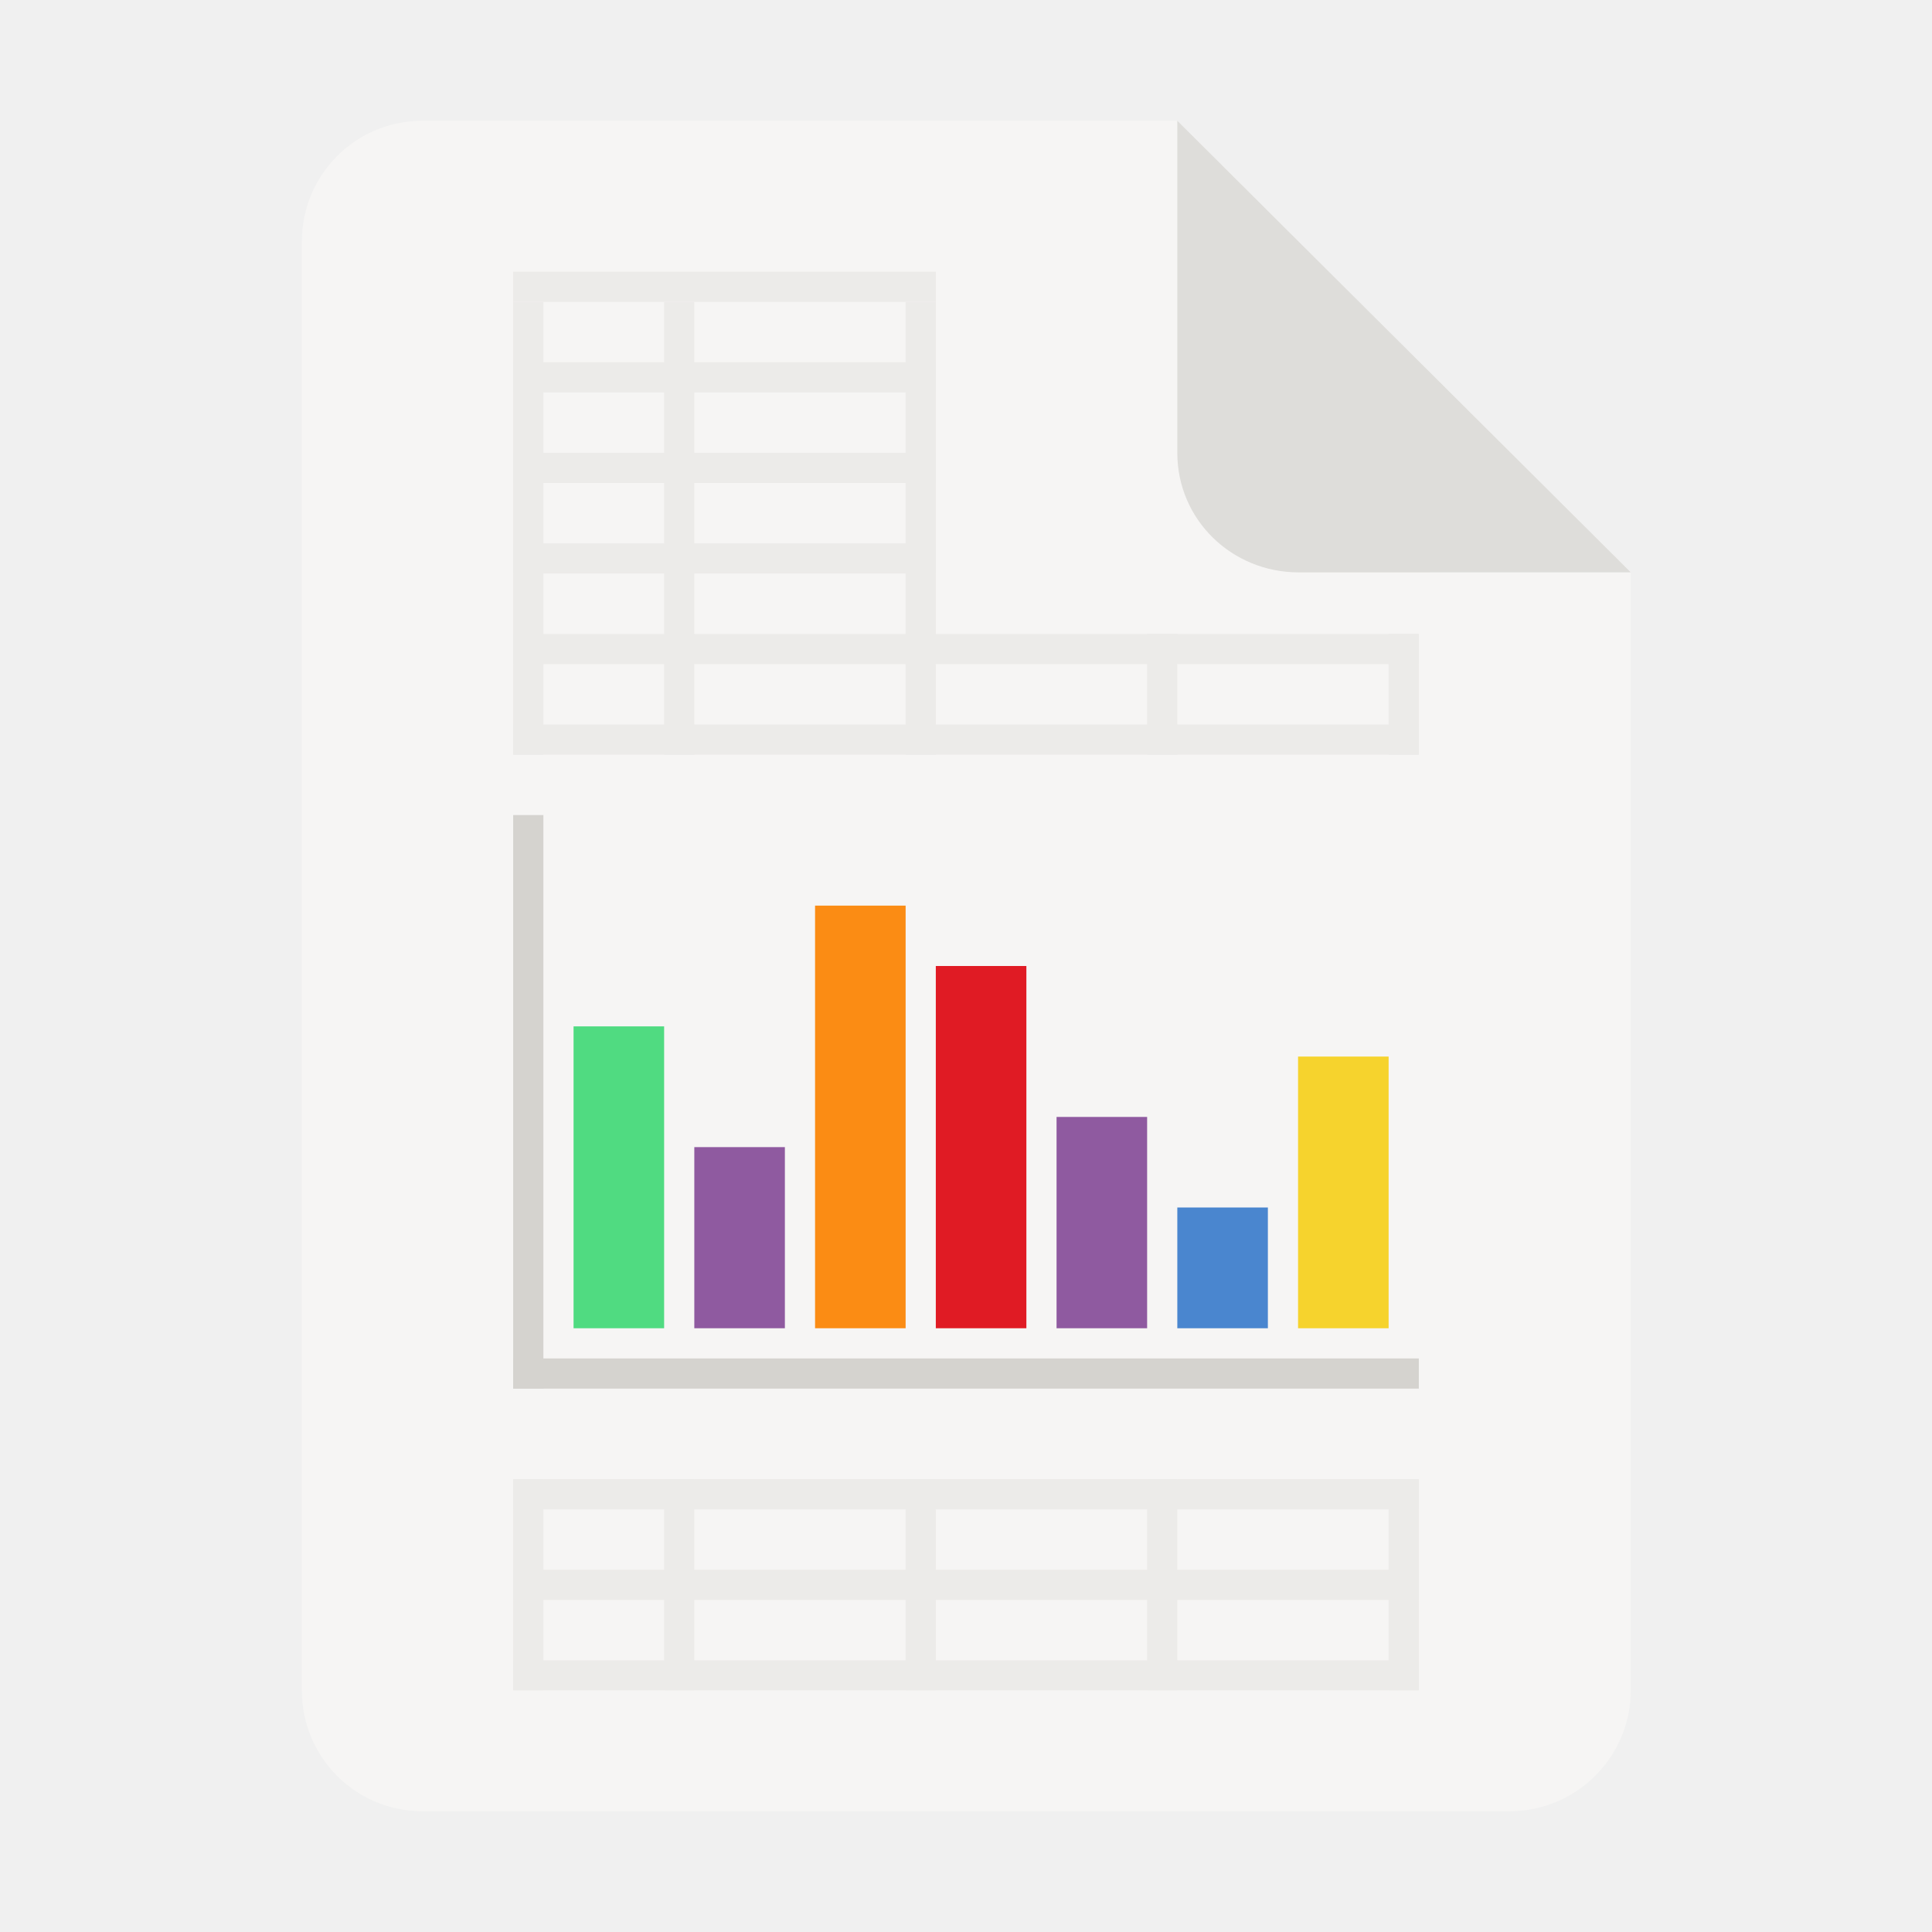
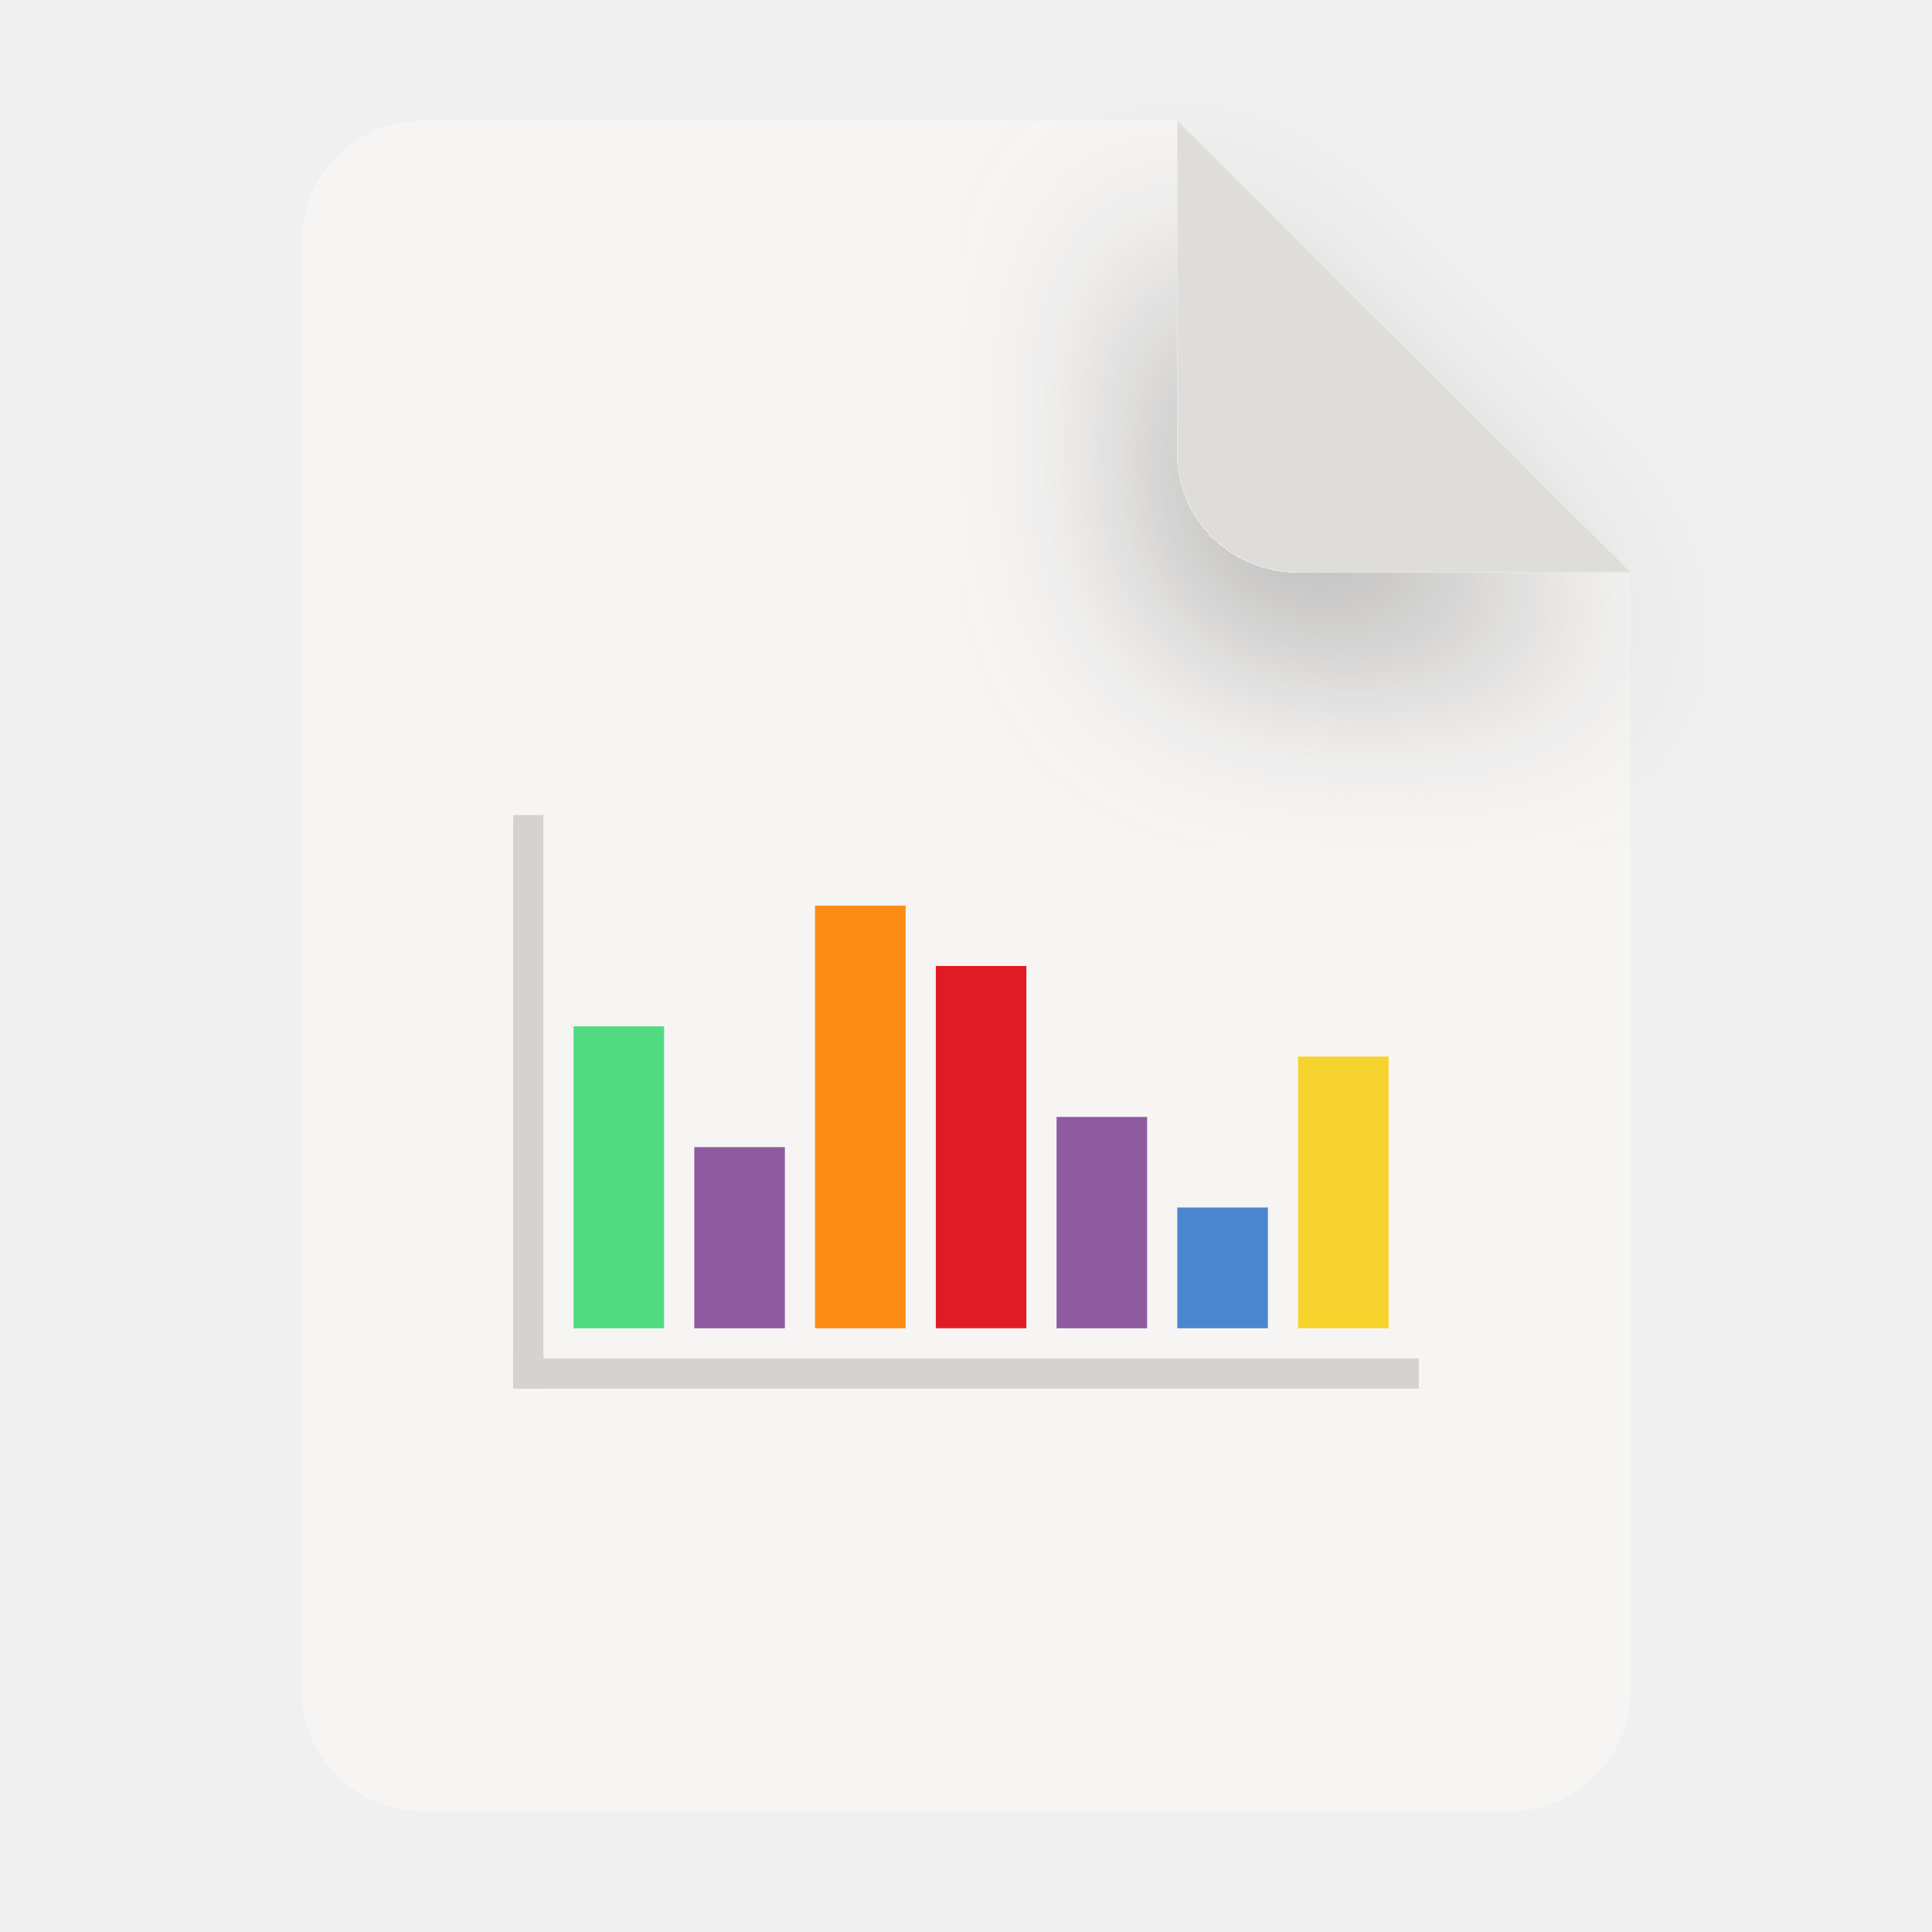
- <svg xmlns="http://www.w3.org/2000/svg" height="128px" viewBox="0 0 128 128" width="128px">
-   <filter id="a" height="100%" width="100%" x="0%" y="0%">
-     <feColorMatrix in="SourceGraphic" type="matrix" values="0 0 0 0 1 0 0 0 0 1 0 0 0 0 1 0 0 0 1 0" />
-   </filter>
-   <mask id="b">
-     <g filter="url(#a)">
-       <rect fill-opacity="0.3" height="128" width="128" />
+ <svg xmlns="http://www.w3.org/2000/svg" width="128" height="128" viewBox="0 0 128 128" fill="none">
+   <g clip-path="url(#clip0_1_2724)">
+     <path d="M28 8H78L108.043 37.918V111.977C108.043 116.41 104.434 120 100 120H28C23.566 120 20 116.434 20 112V16C20 11.566 23.566 8 28 8Z" fill="#F6F5F4" />
+     <g filter="url(#filter0_d_1_2724)">
+       <path d="M78 8V30C78 34.434 81.609 37.922 86.043 37.922L108.043 37.918L78 8Z" fill="#DEDDDA" />
    </g>
-   </mask>
-   <clipPath id="c">
-     <rect height="152" width="192" />
-   </clipPath>
-   <path d="m 28 8 h 50 l 30.043 29.918 v 74.059 c 0 4.434 -3.609 8.023 -8.043 8.023 h -72 c -4.434 0 -8 -3.566 -8 -8 v -96 c 0 -4.434 3.566 -8 8 -8 z m 0 0" fill="#f6f5f4" />
-   <path d="m 78 8 v 22 c 0 4.434 3.609 7.922 8.043 7.922 l 22 -0.004 z m 0 0" fill="#deddda" />
-   <g fill="#d5d3cf">
-     <g clip-path="url(#c)" mask="url(#b)" transform="matrix(1 0 0 1 -8 -16)">
-       <path d="m 42 36 h 2 v 30 h -2 z m 0 0" />
-       <path d="m 52 36 h 2 v 30 h -2 z m 0 0" />
-       <path d="m 68 36 h 2 v 30 h -2 z m 0 0" />
-       <path d="m 84 58 h 2 v 8 h -2 z m 0 0" />
-       <path d="m 100 58 h 2 v 8 h -2 z m 0 0" />
-       <path d="m 42 64 h 60 v 2 h -60 z m 0 0" />
-       <path d="m 42 58 h 60 v 2 h -60 z m 0 0" />
-       <path d="m 42 52 h 28 v 2 h -28 z m 0 0" />
-       <path d="m 42 46 h 28 v 2 h -28 z m 0 0" />
-       <path d="m 42 40 h 28 v 2 h -28 z m 0 0" />
-       <path d="m 42 34 h 28 v 2 h -28 z m 0 0" />
-       <path d="m 42 114 h 60 v 2 h -60 z m 0 0" />
-       <path d="m 42 120 h 60 v 2 h -60 z m 0 0" />
-       <path d="m 42 126 h 60 v 2 h -60 z m 0 0" />
-       <path d="m 42 114 h 2 v 14 h -2 z m 0 0" />
-       <path d="m 52 114 h 2 v 14 h -2 z m 0 0" />
-       <path d="m 68 114 h 2 v 14 h -2 z m 0 0" />
-       <path d="m 84 114 h 2 v 14 h -2 z m 0 0" />
-       <path d="m 100 114 h 2 v 14 h -2 z m 0 0" />
+     <mask id="mask0_1_2724" style="mask-type:luminance" maskUnits="userSpaceOnUse" x="0" y="0" width="128" height="128">
+       <path d="M128 0H0V128H128V0Z" fill="black" fill-opacity="0.3" />
+     </mask>
+     <g mask="url(#mask0_1_2724)">
+       <mask id="mask1_1_2724" style="mask-type:luminance" maskUnits="userSpaceOnUse" x="-8" y="-16" width="192" height="152">
+         <path d="M184 -16H-8V136H184V-16Z" fill="white" />
+       </mask>
+       <g mask="url(#mask1_1_2724)">
+         <path d="M34 20H36V50H34V20Z" fill="#D5D3CF" />
+         <path d="M44 20H46V50H44V20Z" fill="#D5D3CF" />
+         <path d="M60 20H62V50H60V20Z" fill="#D5D3CF" />
+         <path d="M76 42H78V50H76V42Z" fill="#D5D3CF" />
+         <path d="M92 42H94V50H92V42Z" fill="#D5D3CF" />
+         <path d="M34 48H94V50H34V48Z" fill="#D5D3CF" />
+         <path d="M34 42H94V44H34V42Z" fill="#D5D3CF" />
+         <path d="M34 36H62V38H34V36Z" fill="#D5D3CF" />
+         <path d="M34 30H62V32H34V30Z" fill="#D5D3CF" />
+         <path d="M34 24H62V26H34V24Z" fill="#D5D3CF" />
+         <path d="M34 18H62V20H34V18Z" fill="#D5D3CF" />
+         <path d="M34 98H94V100H34V98Z" fill="#D5D3CF" />
+         <path d="M34 104H94V106H34V104Z" fill="#D5D3CF" />
+         <path d="M34 110H94V112H34V110Z" fill="#D5D3CF" />
+         <path d="M34 98H36V112H34V98Z" fill="#D5D3CF" />
+         <path d="M44 98H46V112H44V98Z" fill="#D5D3CF" />
+         <path d="M60 98H62V112H60V98Z" fill="#D5D3CF" />
+         <path d="M76 98H78V112H76V98Z" fill="#D5D3CF" />
+         <path d="M92 98H94V112H92V98Z" fill="#D5D3CF" />
+       </g>
    </g>
-     <path d="m 34 54 h 2 v 38 h -2 z m 0 0" />
-     <path d="m 94 90 v 2 h -60 v -2 z m 0 0" />
+     <path d="M34 54H36V92H34V54Z" fill="#D5D3CF" />
+     <path d="M94 90V92H34V90H94Z" fill="#D5D3CF" />
+     <path d="M38 68H44V88H38V68Z" fill="#50DB81" />
+     <path d="M46 76H52V88H46V76Z" fill="#8F5AA0" />
+     <path d="M54 60H60V88H54V60Z" fill="#FB8C14" />
+     <path d="M62 64H68V88H62V64Z" fill="#E01B24" />
+     <path d="M70 74H76V88H70V74Z" fill="#8F5AA0" />
+     <path d="M78 80H84V88H78V80Z" fill="#4A86CF" />
+     <path d="M86 70H92V88H86V70Z" fill="#F6D32D" />
  </g>
-   <path d="m 38 68 h 6 v 20 h -6 z m 0 0" fill="#50db81" />
-   <path d="m 46 76 h 6 v 12 h -6 z m 0 0" fill="#8f5aa0" />
-   <path d="m 54 60 h 6 v 28 h -6 z m 0 0" fill="#fb8c14" />
-   <path d="m 62 64 h 6 v 24 h -6 z m 0 0" fill="#e01b24" />
-   <path d="m 70 74 h 6 v 14 h -6 z m 0 0" fill="#8f5aa0" />
-   <path d="m 78 80 h 6 v 8 h -6 z m 0 0" fill="#4a86cf" />
-   <path d="m 86 70 h 6 v 18 h -6 z m 0 0" fill="#f6d32d" />
+   <defs>
+     <filter id="filter0_d_1_2724" x="63.7" y="1.7" width="54.643" height="54.522" filterUnits="userSpaceOnUse" color-interpolation-filters="sRGB">
+       <feFlood flood-opacity="0" result="BackgroundImageFix" />
+       <feColorMatrix in="SourceAlpha" type="matrix" values="0 0 0 0 0 0 0 0 0 0 0 0 0 0 0 0 0 0 127 0" result="hardAlpha" />
+       <feOffset dx="-2" dy="6" />
+       <feGaussianBlur stdDeviation="6.15" />
+       <feComposite in2="hardAlpha" operator="out" />
+       <feColorMatrix type="matrix" values="0 0 0 0 0.434 0 0 0 0 0.434 0 0 0 0 0.434 0 0 0 0.46 0" />
+       <feBlend mode="normal" in2="BackgroundImageFix" result="effect1_dropShadow_1_2724" />
+       <feBlend mode="normal" in="SourceGraphic" in2="effect1_dropShadow_1_2724" result="shape" />
+     </filter>
+     <clipPath id="clip0_1_2724">
+       <rect width="128" height="128" fill="white" />
+     </clipPath>
+   </defs>
</svg>
